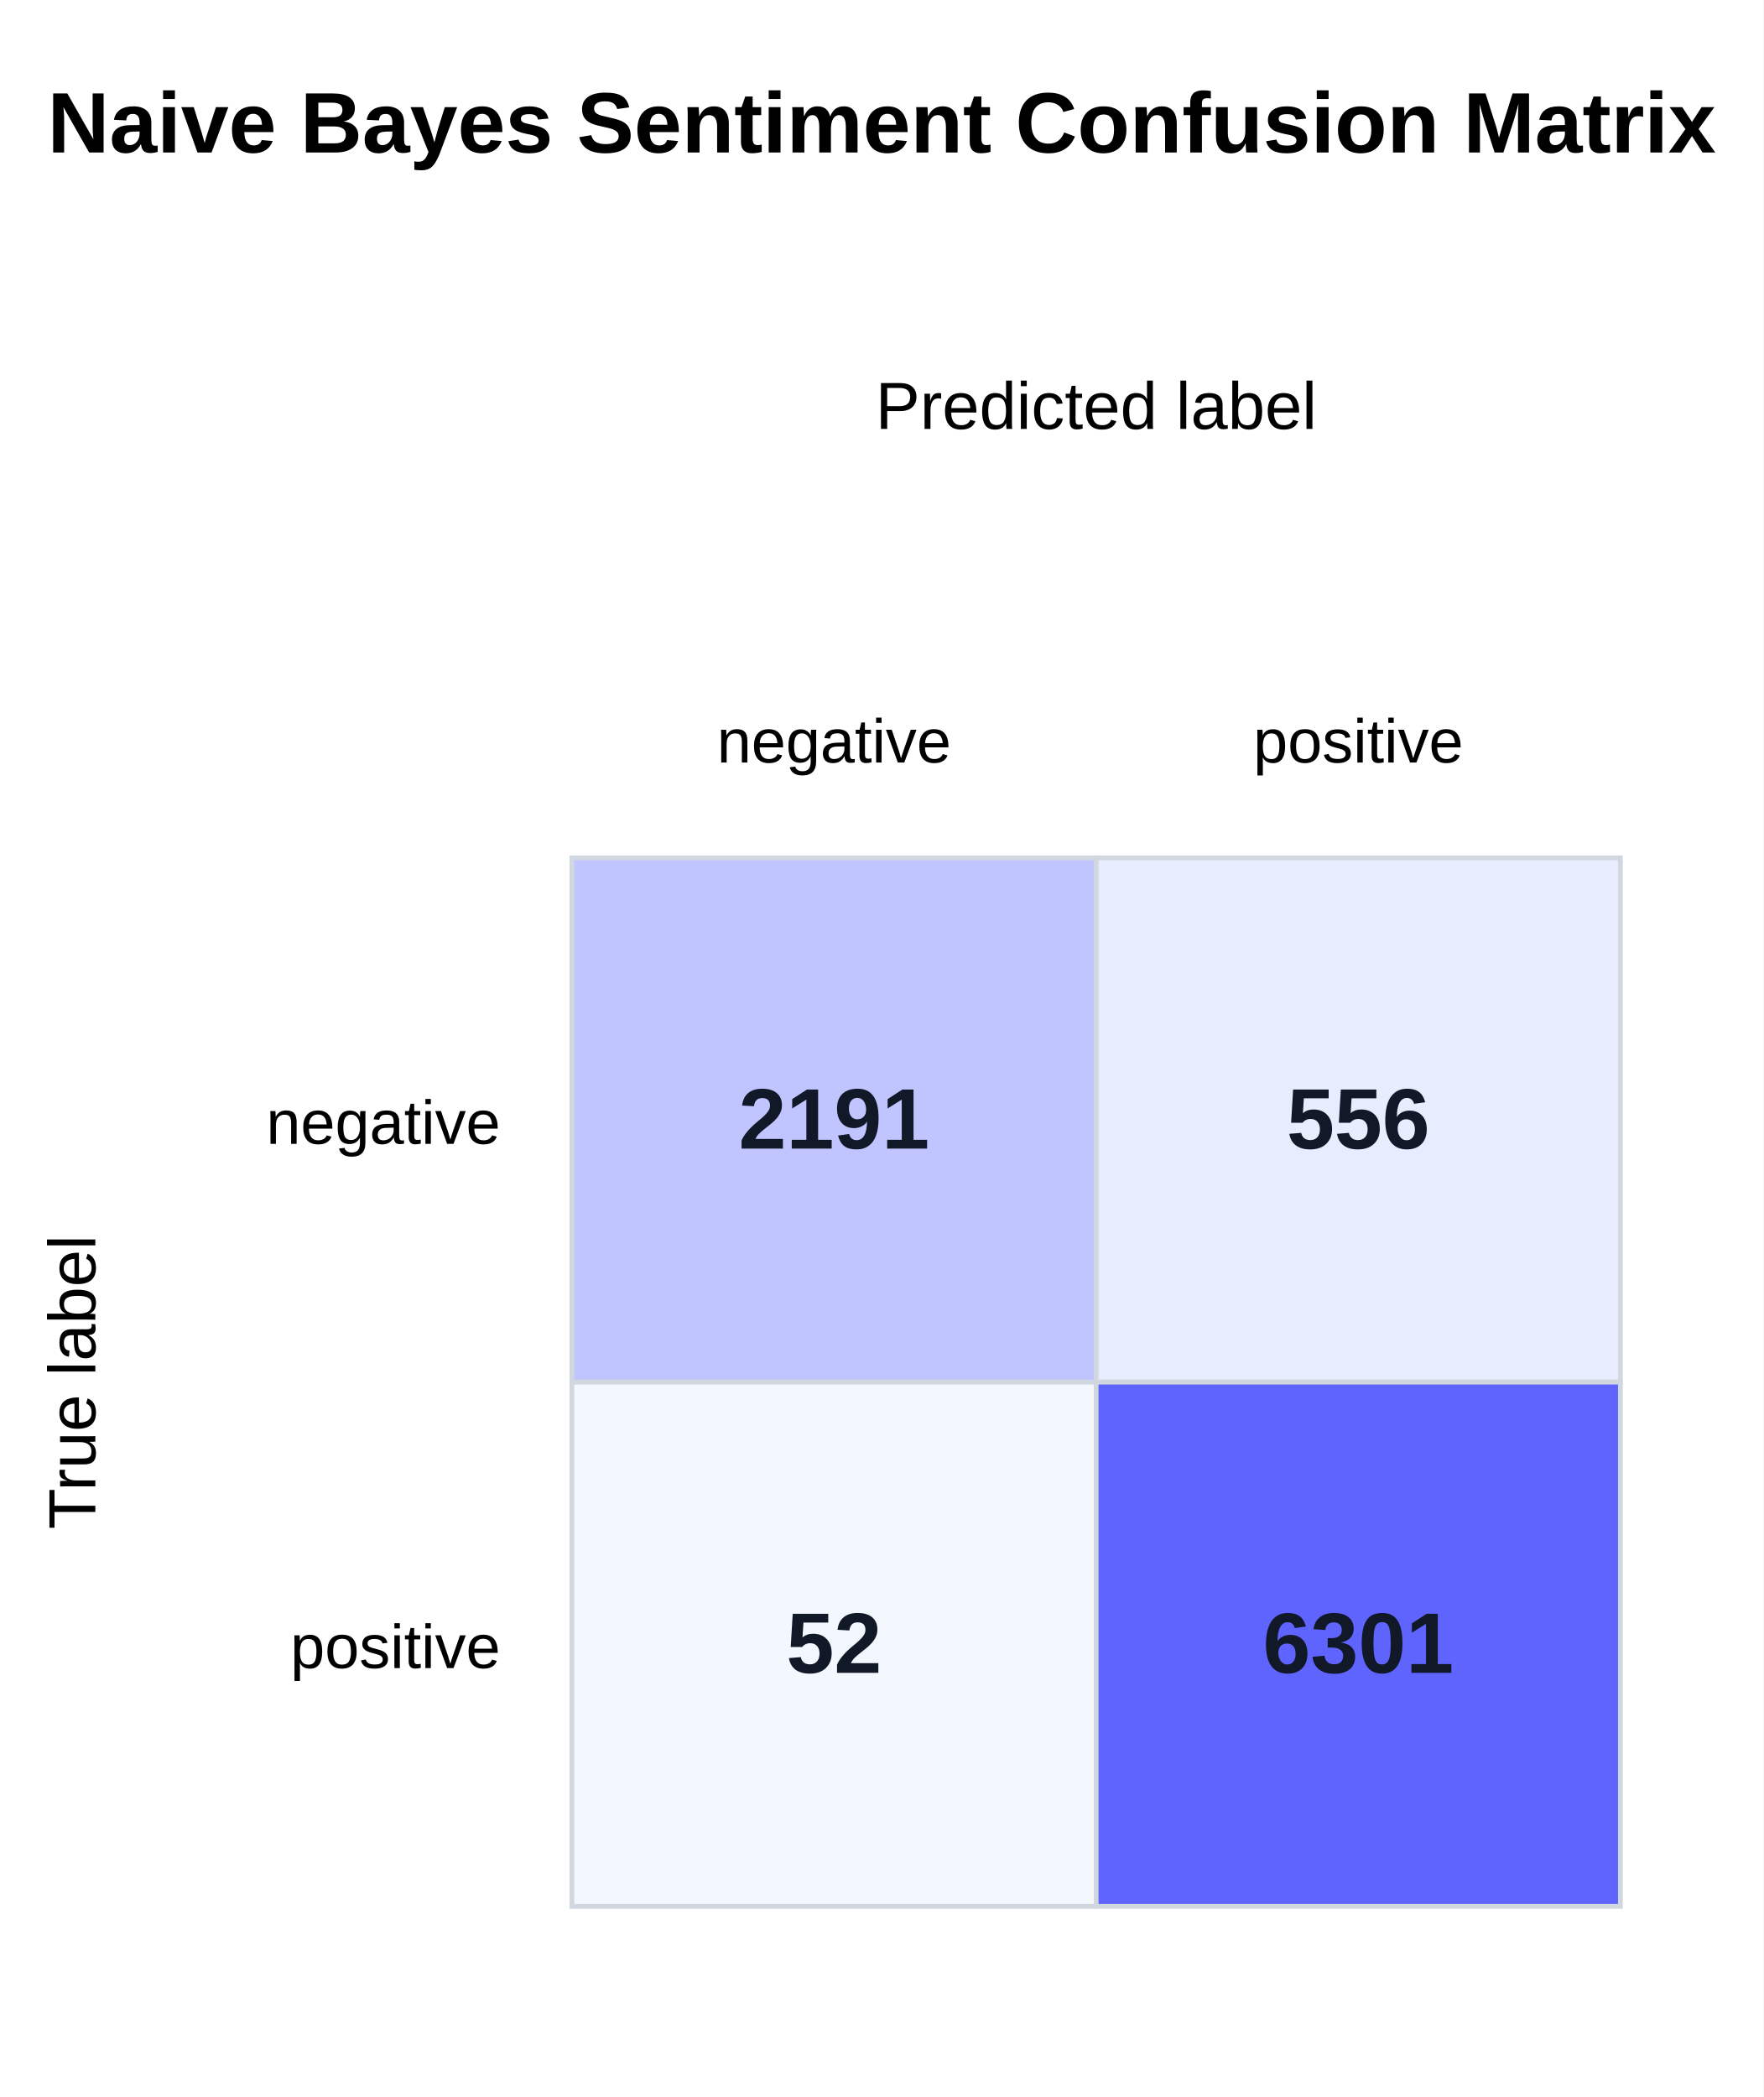
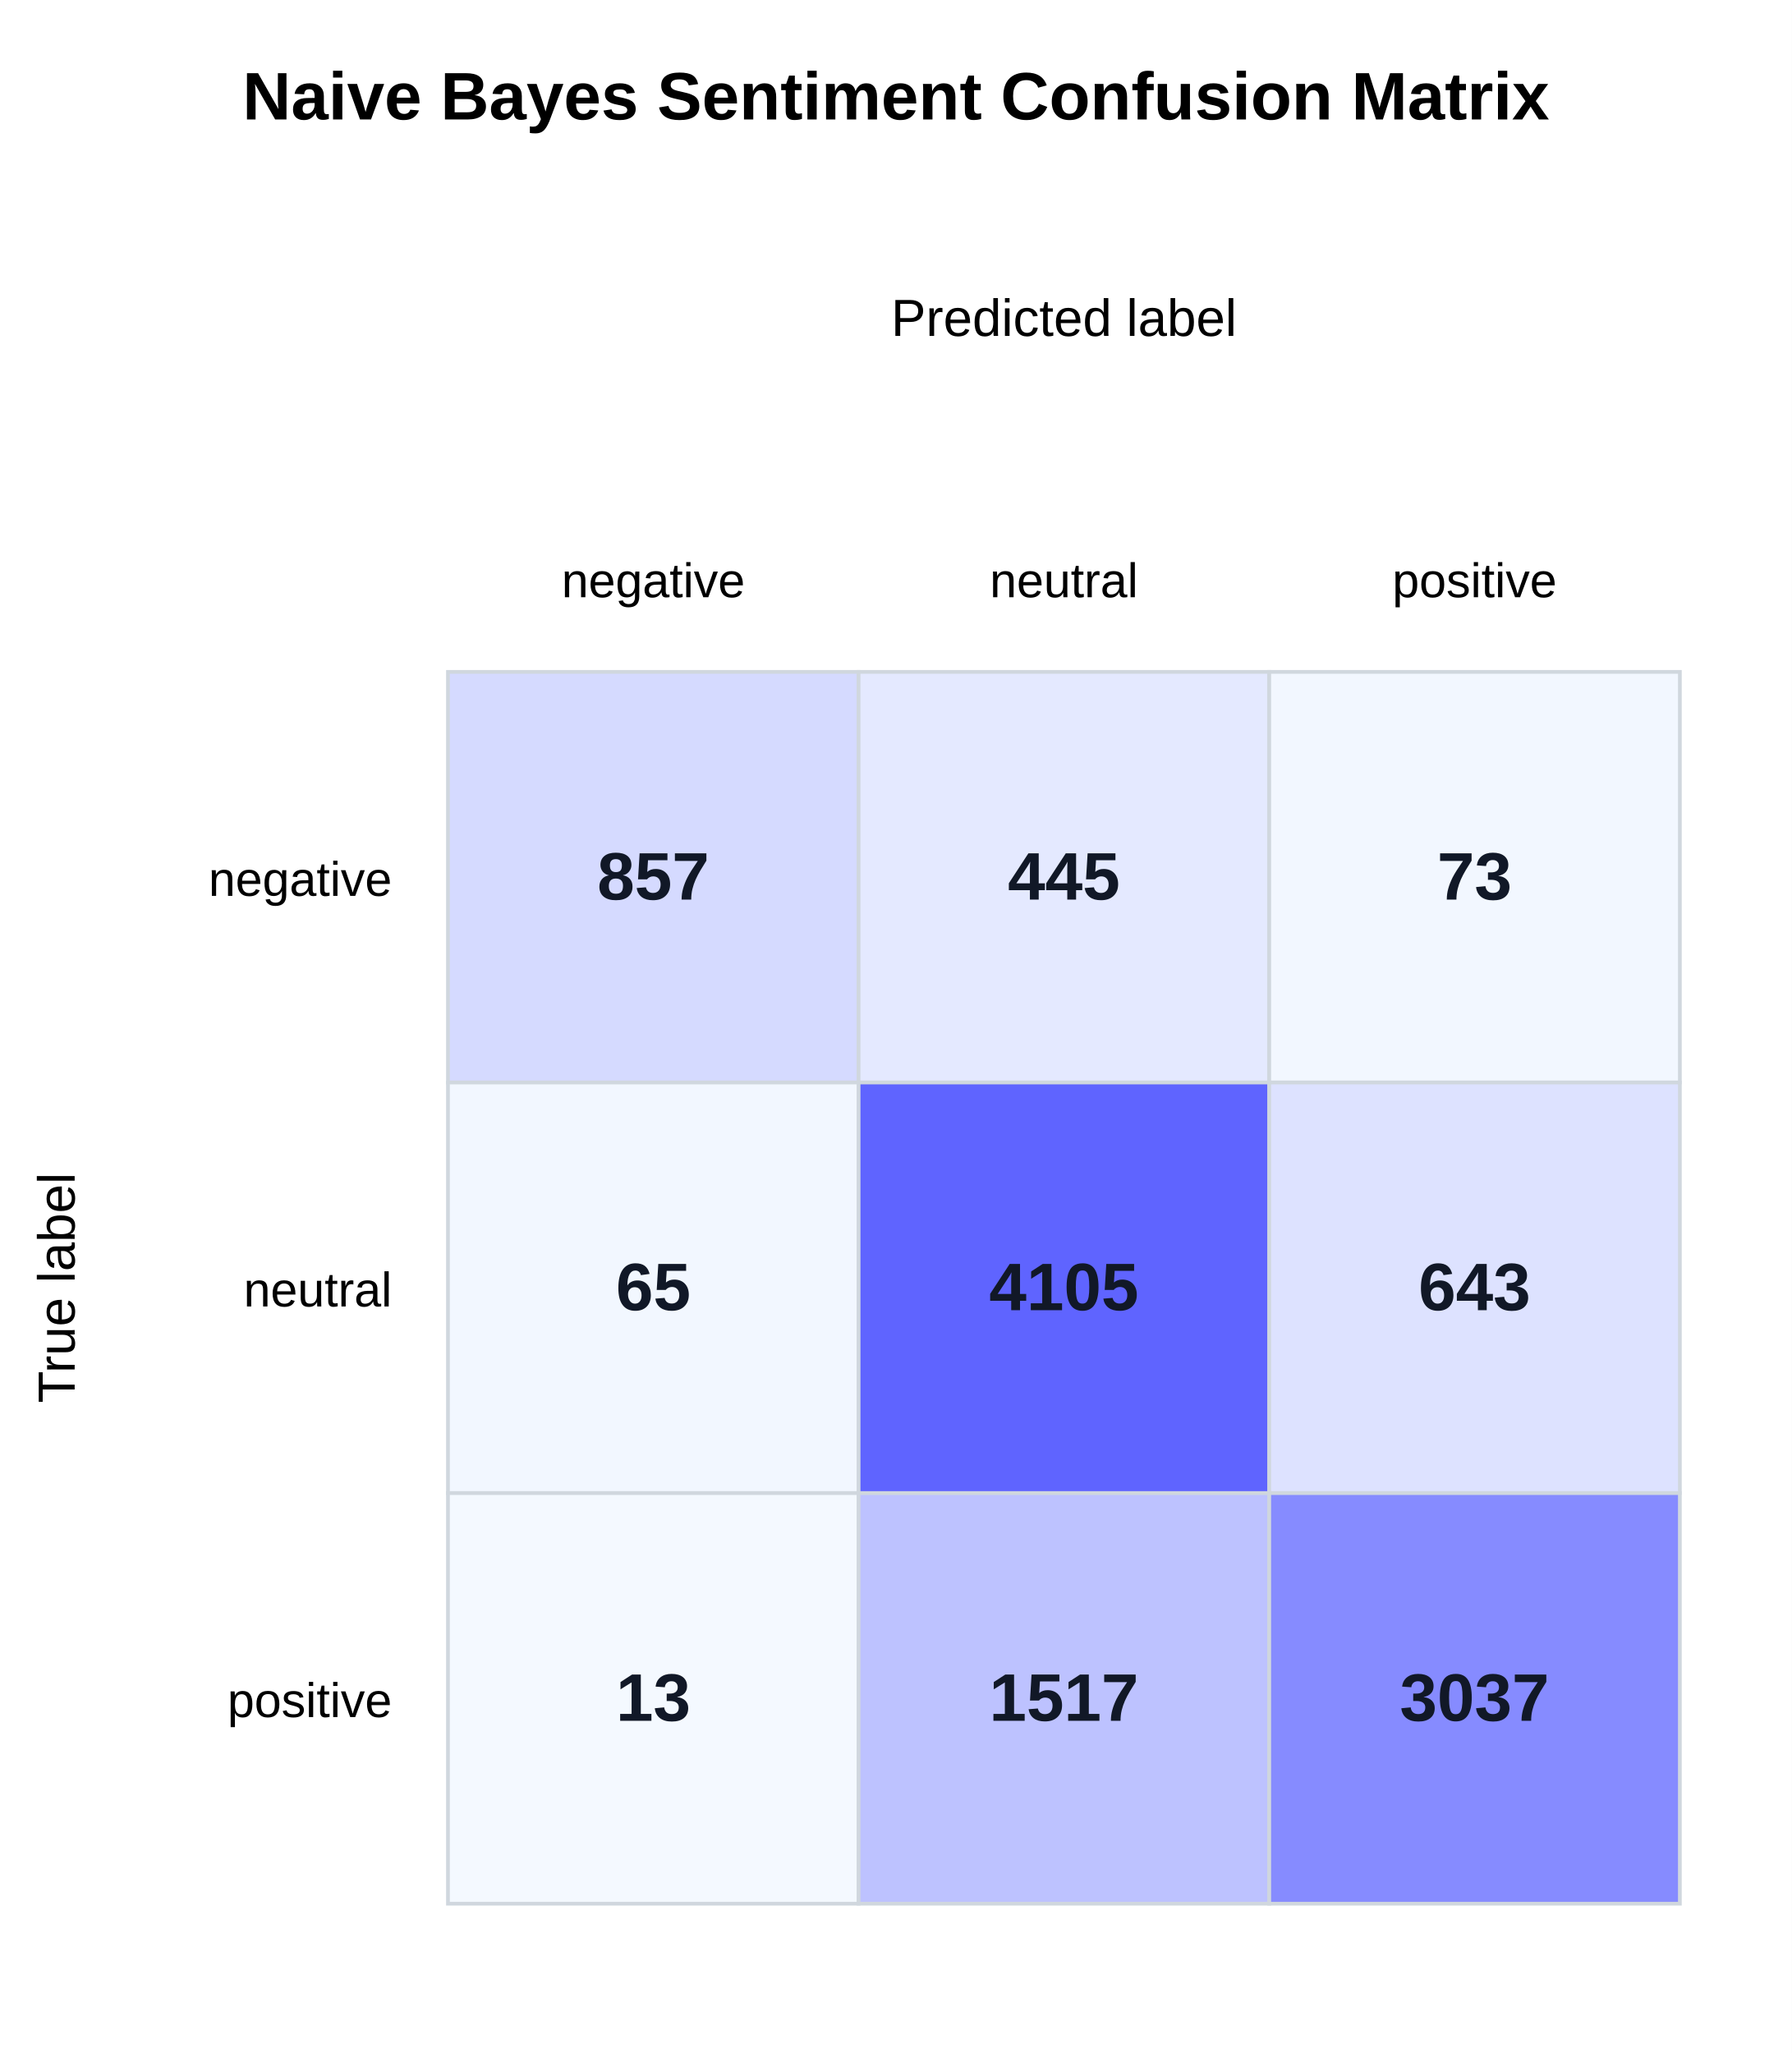
- <svg xmlns="http://www.w3.org/2000/svg" width="370" height="440" viewBox="0 0 370 440">
+ <svg xmlns="http://www.w3.org/2000/svg" width="480" height="550" viewBox="0 0 480 550">
  <rect width="100%" height="100%" fill="white" />
-   <text x="185.0" y="32" text-anchor="middle" font-family="Arial" font-size="18" font-weight="700">Naive Bayes Sentiment Confusion Matrix</text>
-   <text x="230.0" y="90" text-anchor="middle" font-family="Arial" font-size="14">Predicted label</text>
-   <text x="20" y="290.0" text-anchor="middle" font-family="Arial" font-size="14" transform="rotate(-90 20 290.0)">True label</text>
+   <text x="240.0" y="32" text-anchor="middle" font-family="Arial" font-size="18" font-weight="700">Naive Bayes Sentiment Confusion Matrix</text>
+   <text x="285.0" y="90" text-anchor="middle" font-family="Arial" font-size="14">Predicted label</text>
+   <text x="20" y="345.0" text-anchor="middle" font-family="Arial" font-size="14" transform="rotate(-90 20 345.0)">True label</text>
  <text x="175.0" y="160" text-anchor="middle" font-family="Arial" font-size="13">negative</text>
-   <text x="285.0" y="160" text-anchor="middle" font-family="Arial" font-size="13">positive</text>
+   <text x="285.0" y="160" text-anchor="middle" font-family="Arial" font-size="13">neutral</text>
+   <text x="395.0" y="160" text-anchor="middle" font-family="Arial" font-size="13">positive</text>
  <text x="105" y="240.0" text-anchor="end" font-family="Arial" font-size="13">negative</text>
-   <text x="105" y="350.0" text-anchor="end" font-family="Arial" font-size="13">positive</text>
-   <rect x="120" y="180" width="110" height="110" fill="rgb(192,197,255)" stroke="#d0d7de" />
-   <text x="175.0" y="241.0" text-anchor="middle" font-family="Arial" font-size="18" font-weight="700" fill="#111827">2191</text>
-   <rect x="230" y="180" width="110" height="110" fill="rgb(231,236,255)" stroke="#d0d7de" />
-   <text x="285.0" y="241.0" text-anchor="middle" font-family="Arial" font-size="18" font-weight="700" fill="#111827">556</text>
-   <rect x="120" y="290" width="110" height="110" fill="rgb(243,248,255)" stroke="#d0d7de" />
-   <text x="175.0" y="351.0" text-anchor="middle" font-family="Arial" font-size="18" font-weight="700" fill="#111827">52</text>
+   <text x="105" y="350.0" text-anchor="end" font-family="Arial" font-size="13">neutral</text>
+   <text x="105" y="460.0" text-anchor="end" font-family="Arial" font-size="13">positive</text>
+   <rect x="120" y="180" width="110" height="110" fill="rgb(213,218,255)" stroke="#d0d7de" />
+   <text x="175.0" y="241.0" text-anchor="middle" font-family="Arial" font-size="18" font-weight="700" fill="#111827">857</text>
+   <rect x="230" y="180" width="110" height="110" fill="rgb(228,233,255)" stroke="#d0d7de" />
+   <text x="285.0" y="241.0" text-anchor="middle" font-family="Arial" font-size="18" font-weight="700" fill="#111827">445</text>
+   <rect x="340" y="180" width="110" height="110" fill="rgb(242,247,255)" stroke="#d0d7de" />
+   <text x="395.0" y="241.0" text-anchor="middle" font-family="Arial" font-size="18" font-weight="700" fill="#111827">73</text>
+   <rect x="120" y="290" width="110" height="110" fill="rgb(242,247,255)" stroke="#d0d7de" />
+   <text x="175.0" y="351.0" text-anchor="middle" font-family="Arial" font-size="18" font-weight="700" fill="#111827">65</text>
  <rect x="230" y="290" width="110" height="110" fill="rgb(95,100,255)" stroke="#d0d7de" />
-   <text x="285.0" y="351.0" text-anchor="middle" font-family="Arial" font-size="18" font-weight="700" fill="#111827">6301</text>
+   <text x="285.0" y="351.0" text-anchor="middle" font-family="Arial" font-size="18" font-weight="700" fill="#111827">4105</text>
+   <rect x="340" y="290" width="110" height="110" fill="rgb(221,226,255)" stroke="#d0d7de" />
+   <text x="395.0" y="351.0" text-anchor="middle" font-family="Arial" font-size="18" font-weight="700" fill="#111827">643</text>
+   <rect x="120" y="400" width="110" height="110" fill="rgb(244,249,255)" stroke="#d0d7de" />
+   <text x="175.0" y="461.0" text-anchor="middle" font-family="Arial" font-size="18" font-weight="700" fill="#111827">13</text>
+   <rect x="230" y="400" width="110" height="110" fill="rgb(189,194,255)" stroke="#d0d7de" />
+   <text x="285.0" y="461.0" text-anchor="middle" font-family="Arial" font-size="18" font-weight="700" fill="#111827">1517</text>
+   <rect x="340" y="400" width="110" height="110" fill="rgb(134,139,255)" stroke="#d0d7de" />
+   <text x="395.0" y="461.0" text-anchor="middle" font-family="Arial" font-size="18" font-weight="700" fill="#111827">3037</text>
</svg>
